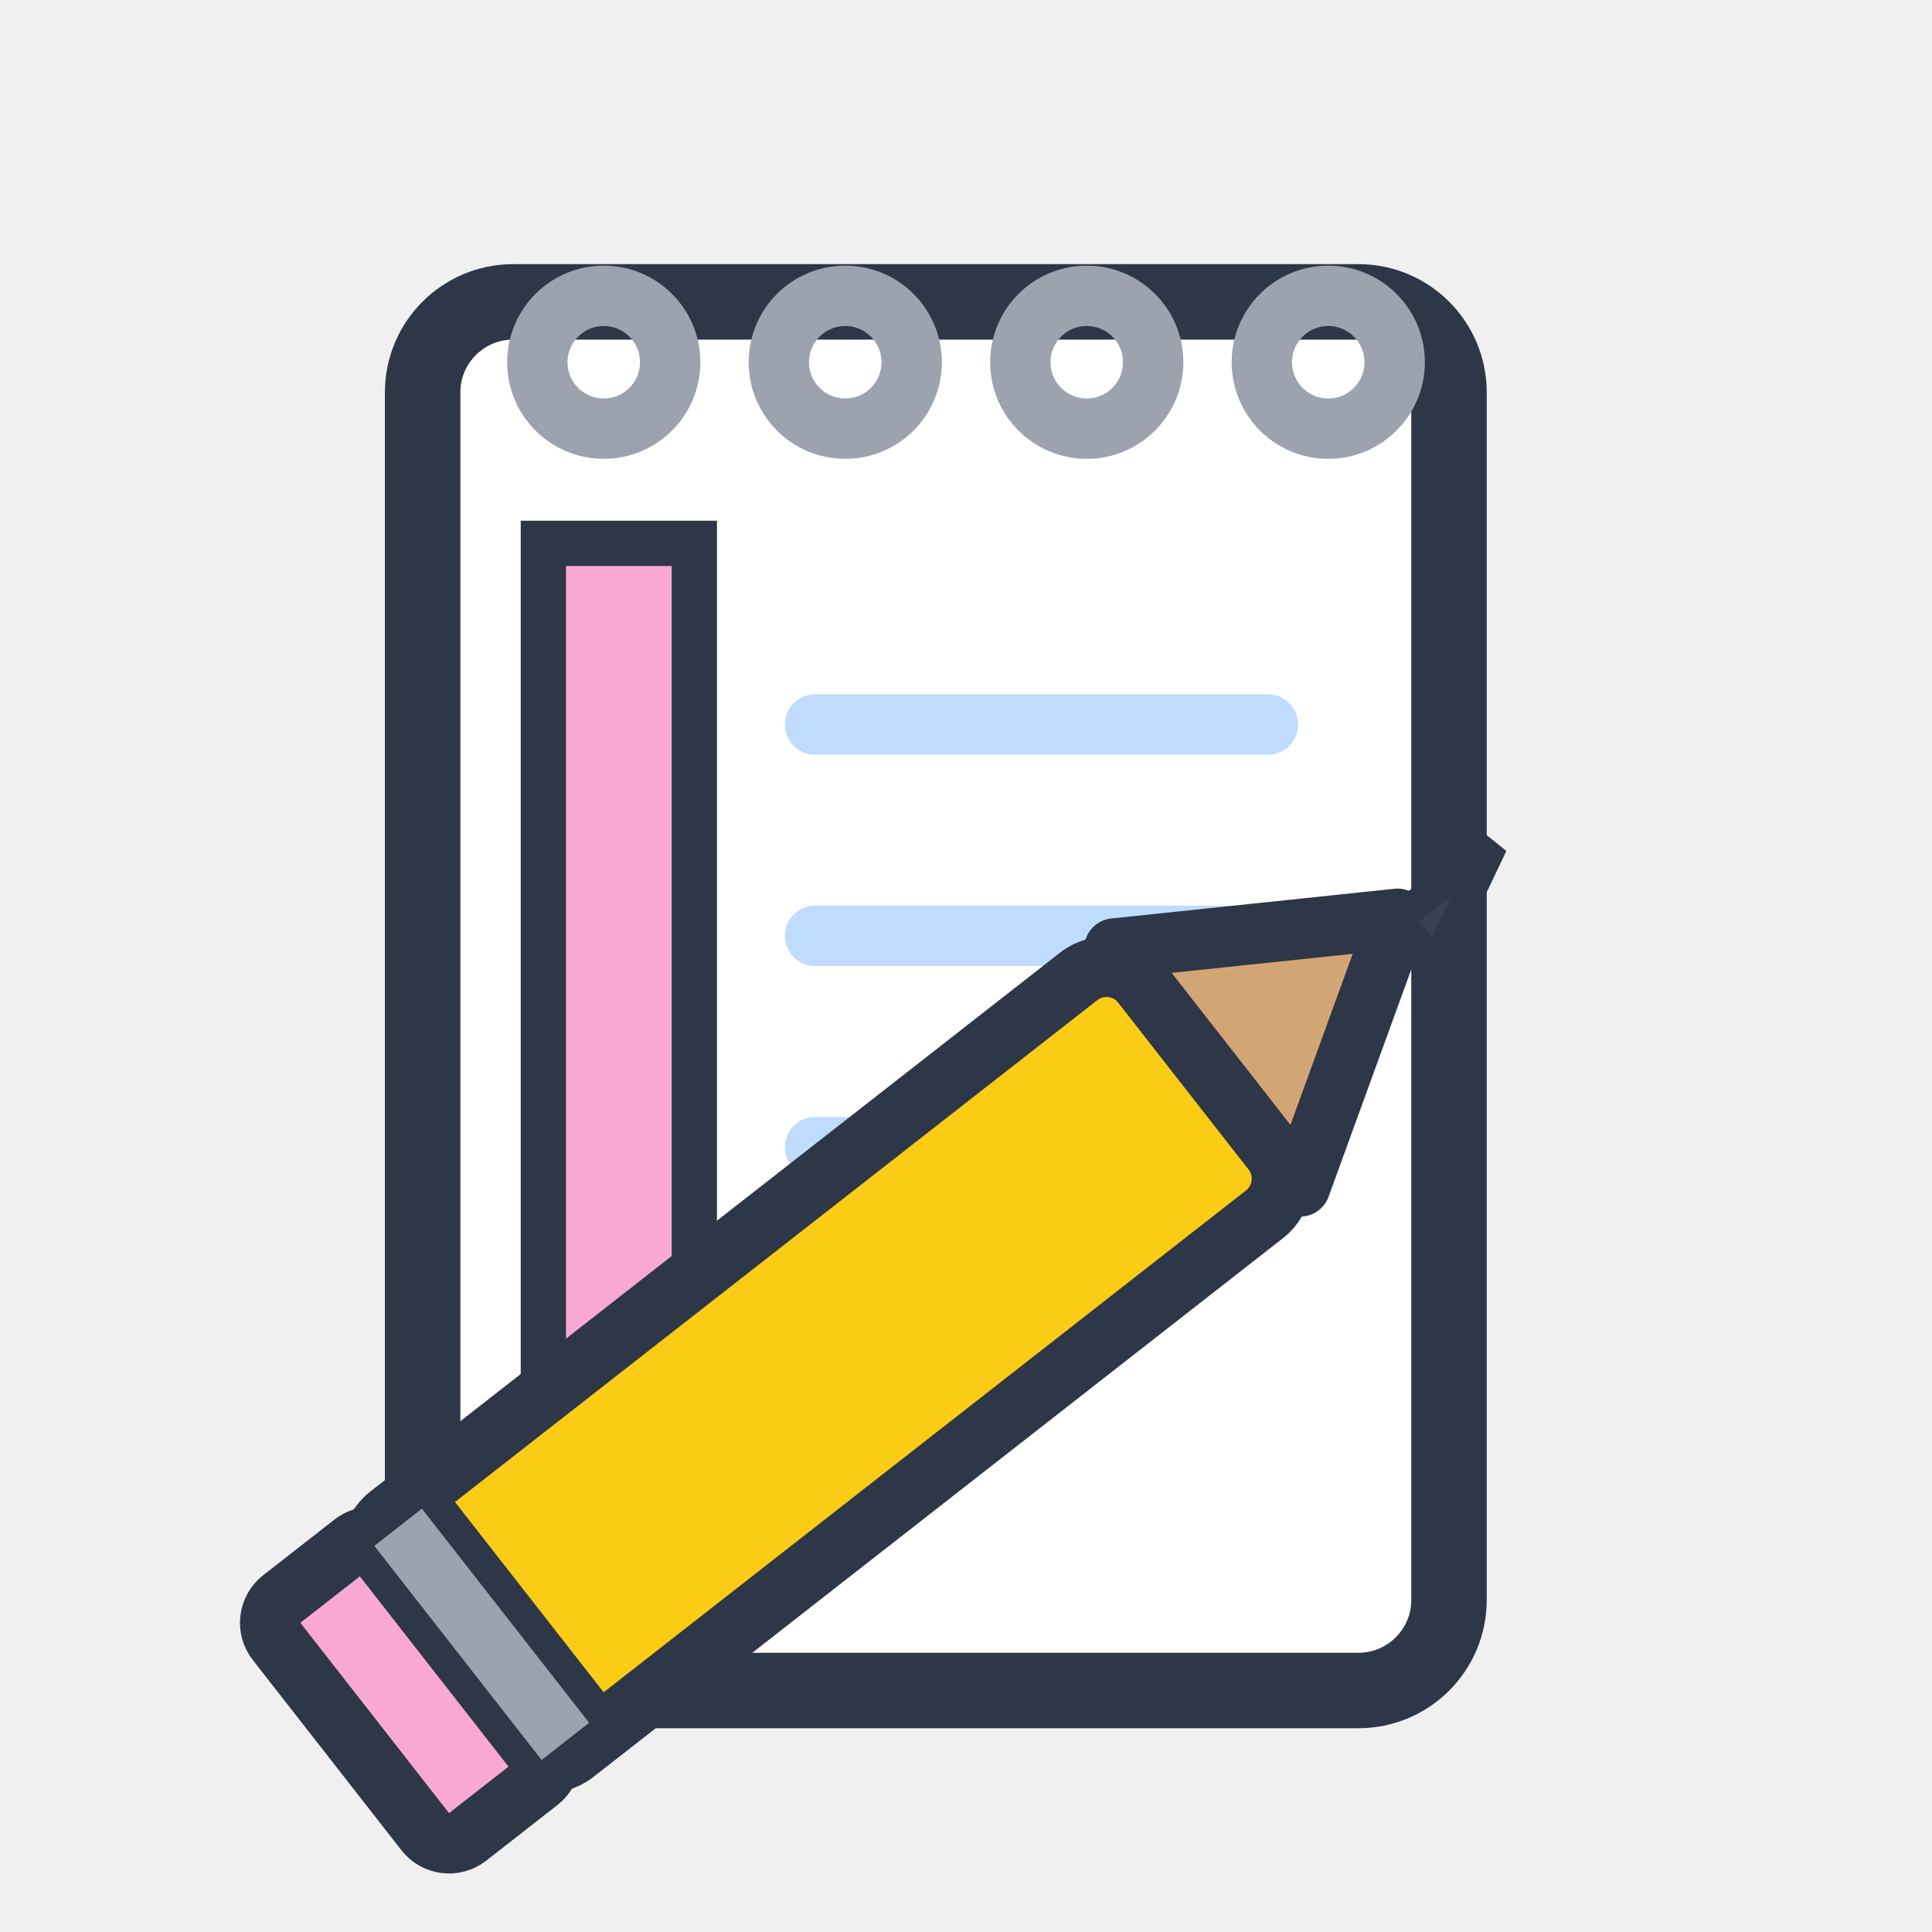
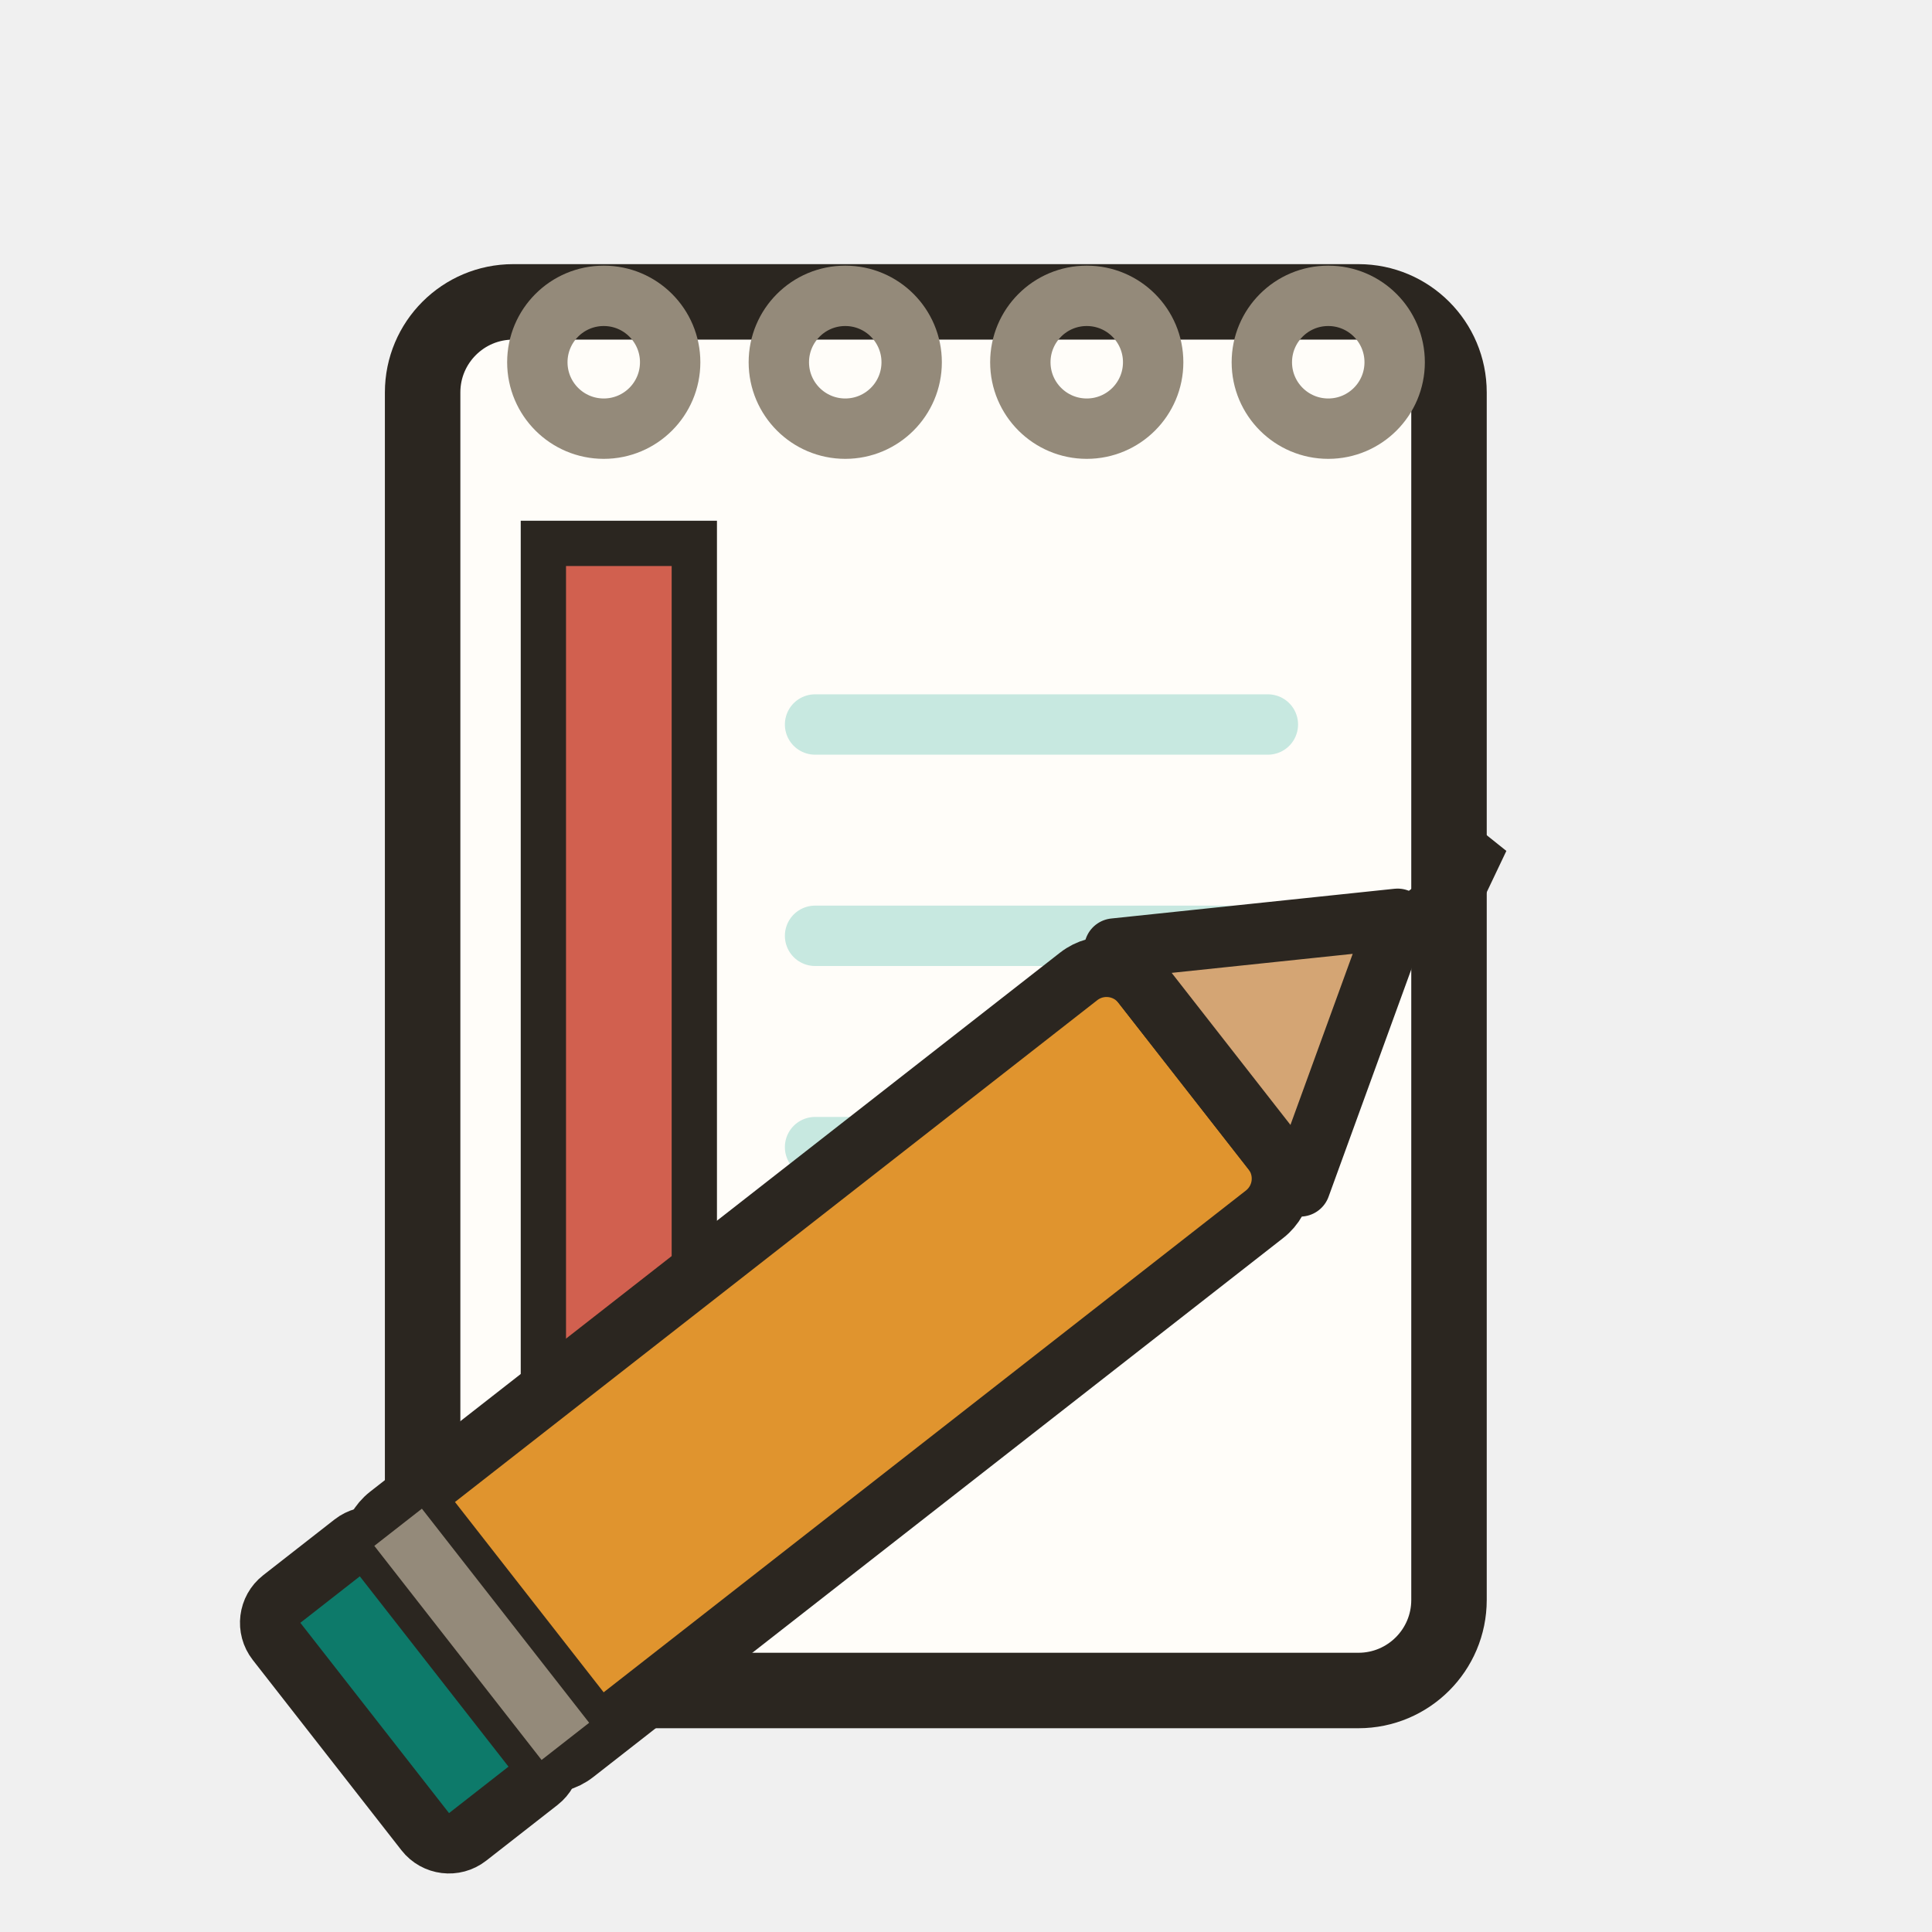
<svg xmlns="http://www.w3.org/2000/svg" viewBox="0 0 64 64" role="img" aria-label="Homework Central">
-   <rect x="14" y="10" width="34" height="46" rx="3" fill="#ffffff" stroke="#2d3748" stroke-width="2.5" />
-   <rect x="18" y="18" width="5" height="34" fill="#f9a8d4" stroke="#2d3748" stroke-width="1.5" />
-   <line x1="27" y1="24" x2="42" y2="24" stroke="#bfdbfe" stroke-width="2" stroke-linecap="round" />
-   <line x1="27" y1="31" x2="42" y2="31" stroke="#bfdbfe" stroke-width="2" stroke-linecap="round" />
-   <line x1="27" y1="38" x2="42" y2="38" stroke="#bfdbfe" stroke-width="2" stroke-linecap="round" />
-   <circle cx="20" cy="12" r="2.2" fill="none" stroke="#9ca3af" stroke-width="2" />
-   <circle cx="28" cy="12" r="2.2" fill="none" stroke="#9ca3af" stroke-width="2" />
-   <circle cx="36" cy="12" r="2.2" fill="none" stroke="#9ca3af" stroke-width="2" />
-   <circle cx="44" cy="12" r="2.2" fill="none" stroke="#9ca3af" stroke-width="2" />
+   <rect x="14" y="10" width="34" height="46" rx="3" fill="#fffdf9" stroke="#2b2620" stroke-width="2.5" />
+   <rect x="18" y="18" width="5" height="34" fill="#d1604f" stroke="#2b2620" stroke-width="1.5" />
+   <line x1="27" y1="24" x2="42" y2="24" stroke="#c7e8e0" stroke-width="2" stroke-linecap="round" />
+   <line x1="27" y1="31" x2="42" y2="31" stroke="#c7e8e0" stroke-width="2" stroke-linecap="round" />
+   <line x1="27" y1="38" x2="42" y2="38" stroke="#c7e8e0" stroke-width="2" stroke-linecap="round" />
+   <circle cx="20" cy="12" r="2.2" fill="none" stroke="#948a7a" stroke-width="2" />
+   <circle cx="28" cy="12" r="2.2" fill="none" stroke="#948a7a" stroke-width="2" />
+   <circle cx="36" cy="12" r="2.2" fill="none" stroke="#948a7a" stroke-width="2" />
+   <circle cx="44" cy="12" r="2.2" fill="none" stroke="#948a7a" stroke-width="2" />
  <g transform="translate(8,38) rotate(-38 20 8)">
-     <rect x="4" y="2" width="32" height="10" rx="1.5" fill="#facc15" stroke="#2d3748" stroke-width="2" />
-     <polygon points="36,2 44,7 36,12" fill="#d4a574" stroke="#2d3748" stroke-width="2" stroke-linejoin="round" />
-     <polygon points="44,7 48,7 44,9" fill="#374151" stroke="#2d3748" stroke-width="1" />
-     <rect x="0" y="2" width="5" height="10" rx="1" fill="#f9a8d4" stroke="#2d3748" stroke-width="2" />
-     <rect x="4" y="2" width="3" height="10" fill="#9ca3af" stroke="#2d3748" stroke-width="1" />
+     <rect x="4" y="2" width="32" height="10" rx="1.5" fill="#e0942e" stroke="#2b2620" stroke-width="2" />
+     <polygon points="36,2 44,7 36,12" fill="#d4a574" stroke="#2b2620" stroke-width="2" stroke-linejoin="round" />
+     <polygon points="44,7 48,7 44,9" fill="#2b2620" stroke="#2b2620" stroke-width="1" />
+     <rect x="0" y="2" width="5" height="10" rx="1" fill="#0d7a6a" stroke="#2b2620" stroke-width="2" />
+     <rect x="4" y="2" width="3" height="10" fill="#948a7a" stroke="#2b2620" stroke-width="1" />
  </g>
</svg>
